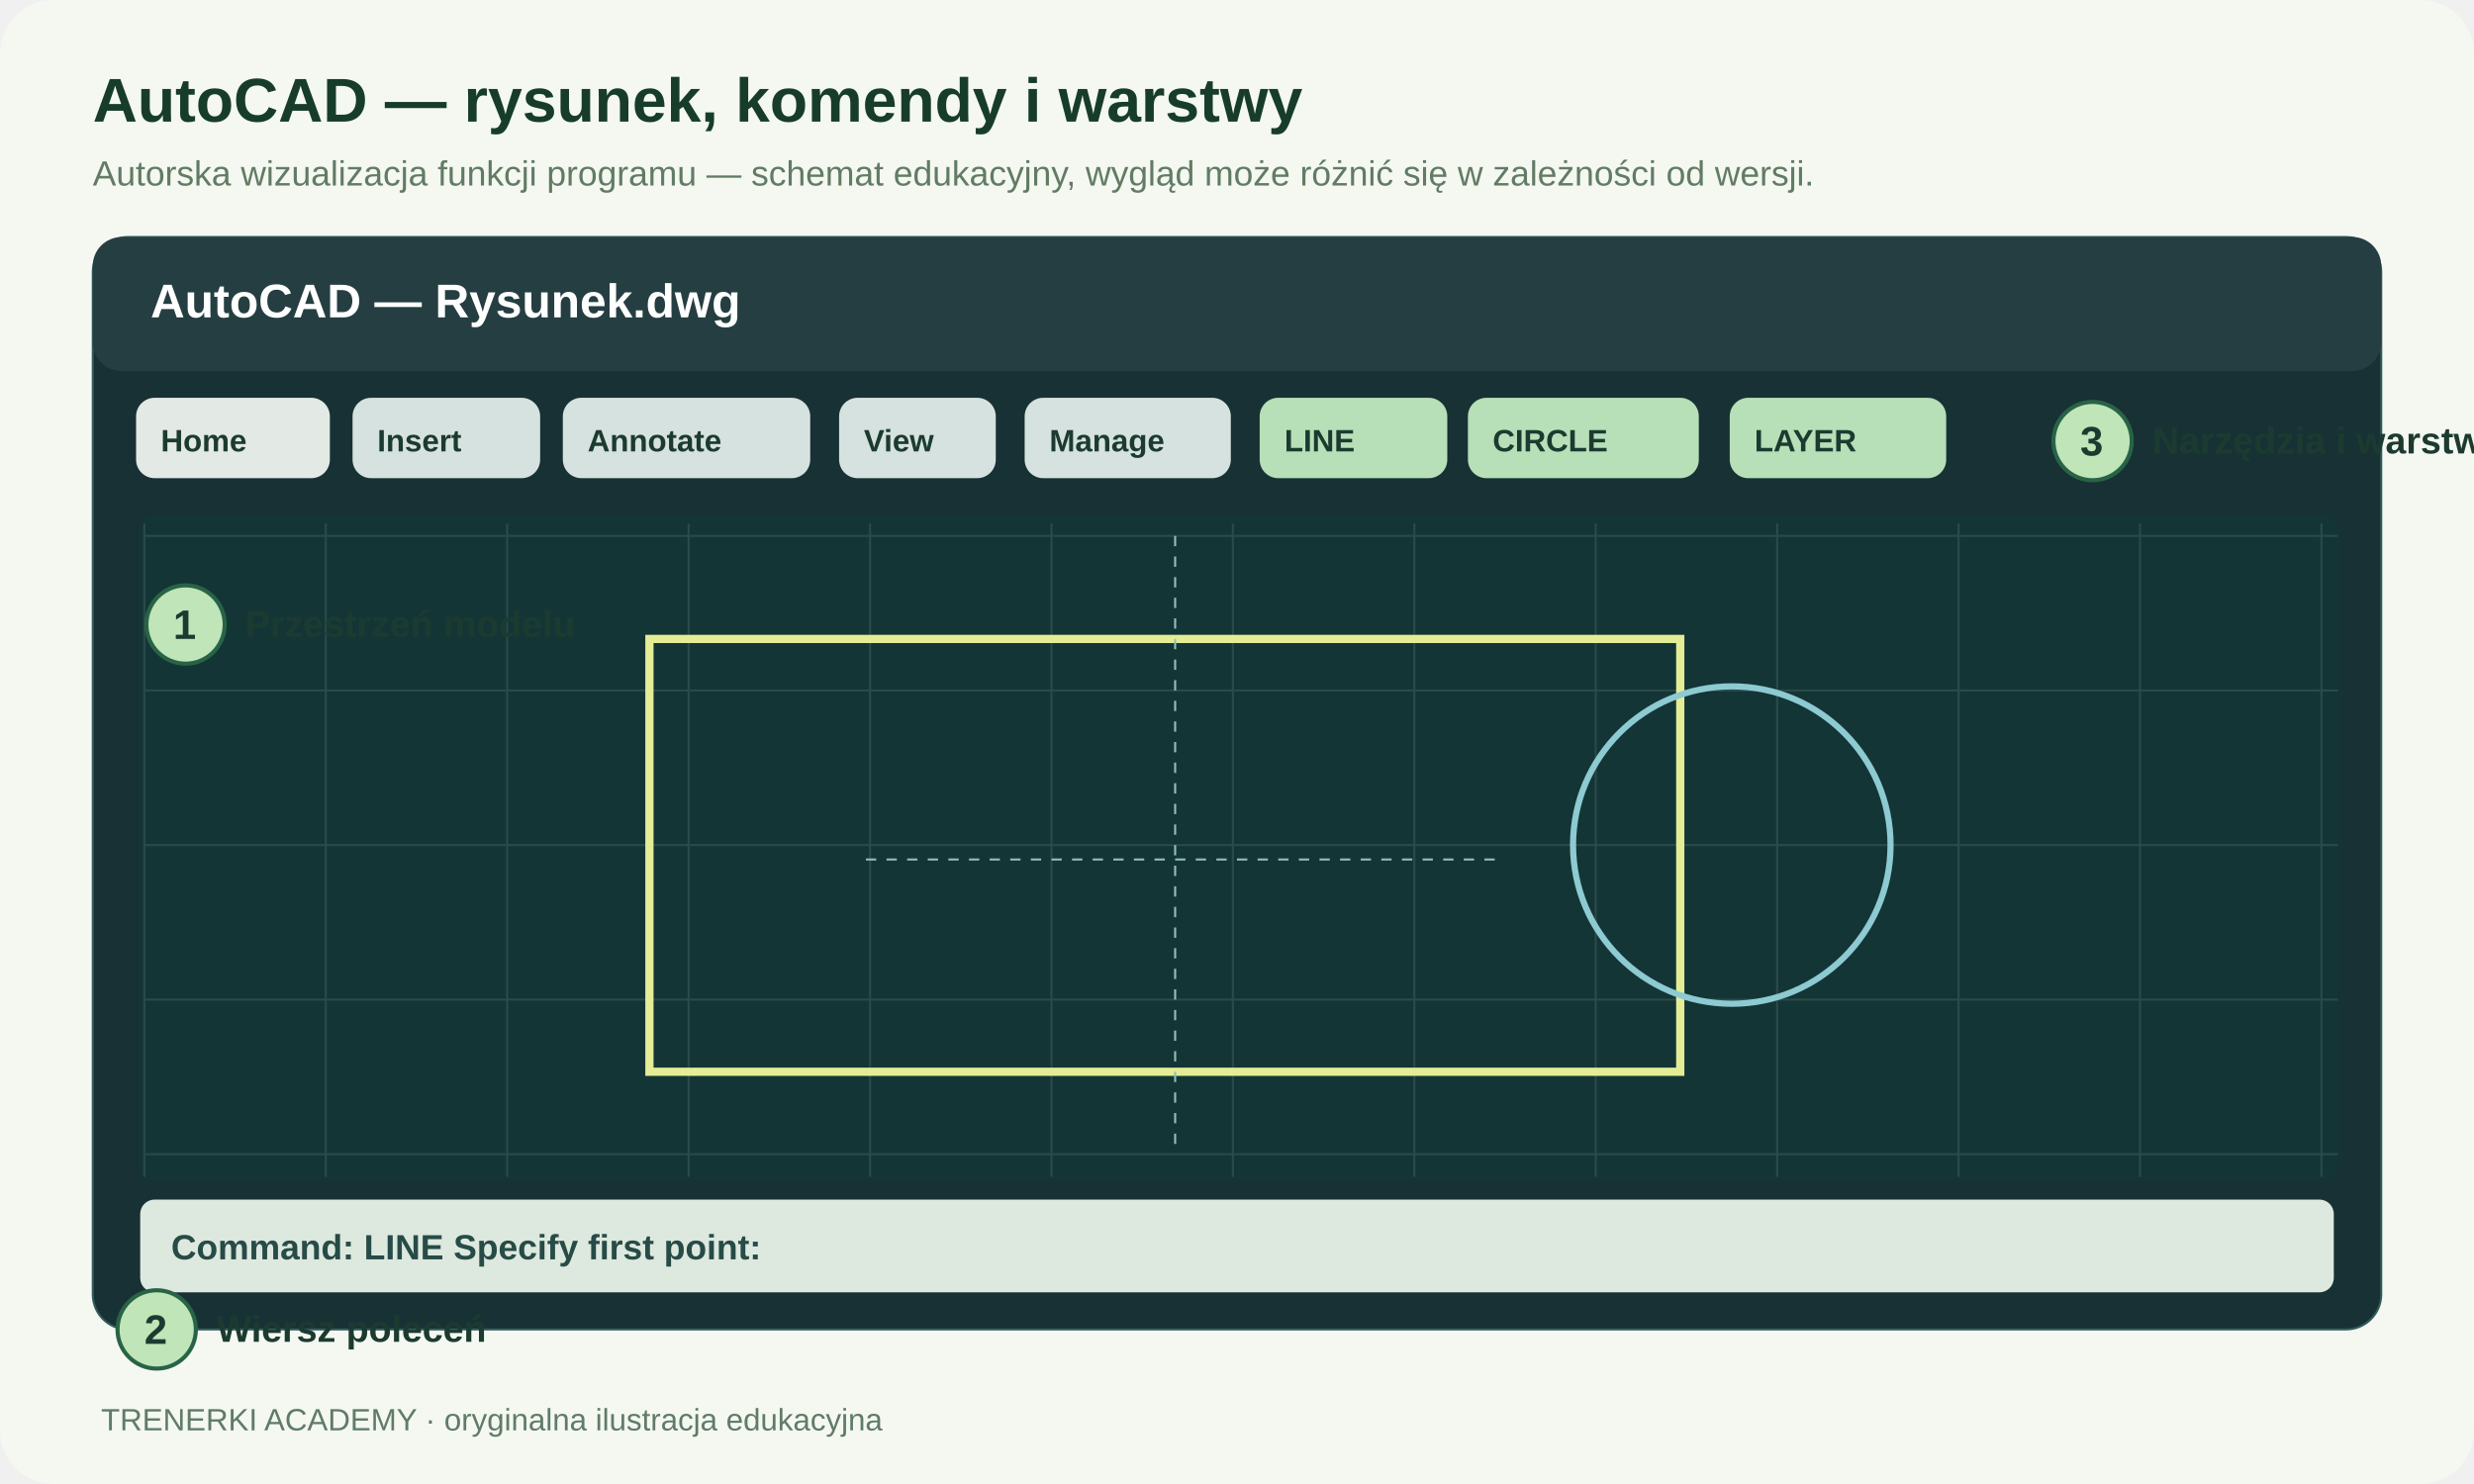
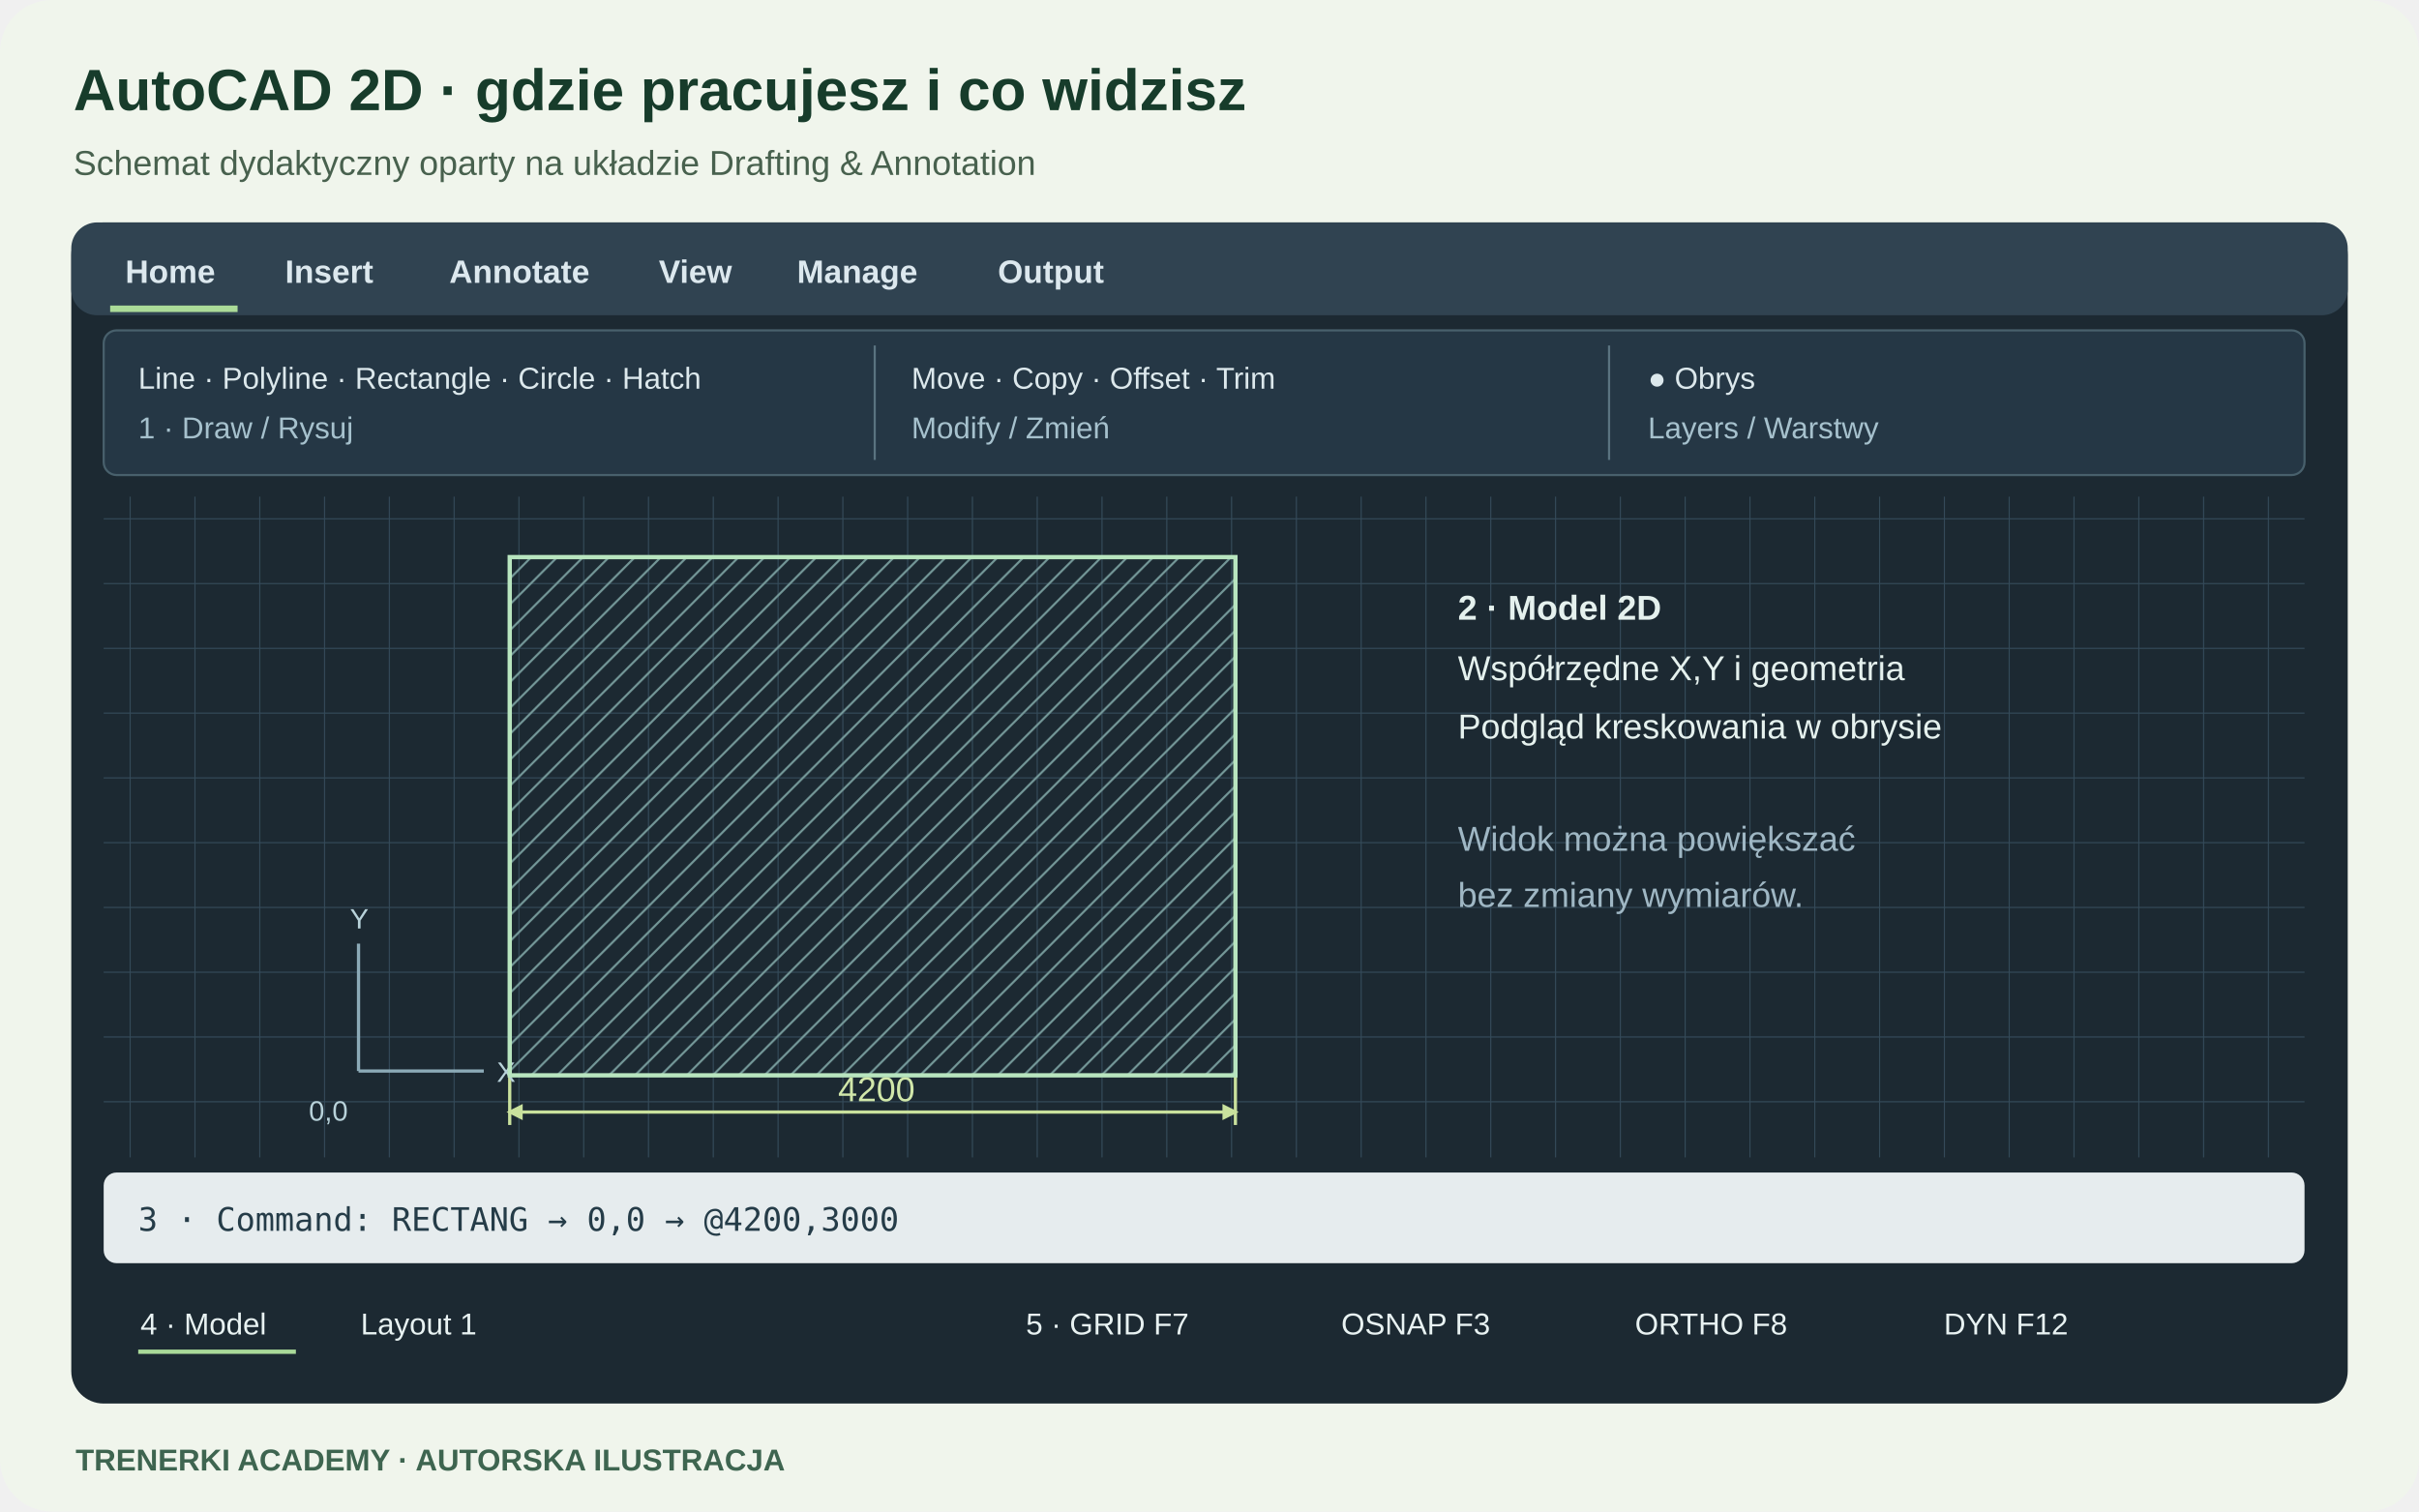
- <svg xmlns="http://www.w3.org/2000/svg" width="1200" height="720" viewBox="0 0 1200 720" role="img" aria-label="AutoCAD — rysunek, komendy i warstwy">
-   <rect width="1200" height="720" rx="26" fill="#f4f8f1" />
-   <text x="45" y="59" fill="#173d2a" font-size="30" font-weight="900" font-family="Arial, sans-serif">AutoCAD — rysunek, komendy i warstwy</text>
-   <text x="45" y="90" fill="#627b64" font-size="17" font-family="Arial, sans-serif">Autorska wizualizacja funkcji programu — schemat edukacyjny, wygląd może różnić się w zależności od wersji.</text>
-   <rect x="45" y="115" width="1110" height="530" rx="17" fill="#173134" stroke="#335b5b" />
-   <rect x="45" y="115" width="1110" height="65" rx="14" fill="#253e41" stroke="none" />
-   <text x="73" y="154" font-size="23" fill="white" font-weight="600" font-family="Arial, sans-serif">AutoCAD — Rysunek.dwg</text>
-   <rect x="66" y="193" width="94" height="39" rx="9" fill="#e3e9e4" stroke="none" />
-   <text x="78" y="219" font-size="15" fill="#1c3b30" font-weight="600" font-family="Arial, sans-serif">Home</text>
-   <rect x="171" y="193" width="91" height="39" rx="9" fill="#d6e2df" stroke="none" />
-   <text x="183" y="219" font-size="15" fill="#1c3b30" font-weight="600" font-family="Arial, sans-serif">Insert</text>
-   <rect x="273" y="193" width="120" height="39" rx="9" fill="#d6e2df" stroke="none" />
-   <text x="285" y="219" font-size="15" fill="#1c3b30" font-weight="600" font-family="Arial, sans-serif">Annotate</text>
-   <rect x="407" y="193" width="76" height="39" rx="9" fill="#d6e2df" stroke="none" />
-   <text x="419" y="219" font-size="15" fill="#1c3b30" font-weight="600" font-family="Arial, sans-serif">View</text>
-   <rect x="497" y="193" width="100" height="39" rx="9" fill="#d6e2df" stroke="none" />
-   <text x="509" y="219" font-size="15" fill="#1c3b30" font-weight="600" font-family="Arial, sans-serif">Manage</text>
-   <rect x="611" y="193" width="91" height="39" rx="9" fill="#b7dfb8" stroke="none" />
-   <text x="623" y="219" font-size="15" fill="#1c3b30" font-weight="600" font-family="Arial, sans-serif">LINE</text>
-   <rect x="712" y="193" width="112" height="39" rx="9" fill="#b7dfb8" stroke="none" />
-   <text x="724" y="219" font-size="15" fill="#1c3b30" font-weight="600" font-family="Arial, sans-serif">CIRCLE</text>
-   <rect x="839" y="193" width="105" height="39" rx="9" fill="#b7dfb8" stroke="none" />
-   <text x="851" y="219" font-size="15" fill="#1c3b30" font-weight="600" font-family="Arial, sans-serif">LAYER</text>
-   <rect x="67" y="250" width="1067" height="323" rx="8" fill="#133536" stroke="none" />
-   <line x1="70" y1="254" x2="70" y2="571" stroke="#2b4a49" stroke-width="1" />
-   <line x1="158" y1="254" x2="158" y2="571" stroke="#2b4a49" stroke-width="1" />
-   <line x1="246" y1="254" x2="246" y2="571" stroke="#2b4a49" stroke-width="1" />
-   <line x1="334" y1="254" x2="334" y2="571" stroke="#2b4a49" stroke-width="1" />
-   <line x1="422" y1="254" x2="422" y2="571" stroke="#2b4a49" stroke-width="1" />
-   <line x1="510" y1="254" x2="510" y2="571" stroke="#2b4a49" stroke-width="1" />
-   <line x1="598" y1="254" x2="598" y2="571" stroke="#2b4a49" stroke-width="1" />
-   <line x1="686" y1="254" x2="686" y2="571" stroke="#2b4a49" stroke-width="1" />
-   <line x1="774" y1="254" x2="774" y2="571" stroke="#2b4a49" stroke-width="1" />
-   <line x1="862" y1="254" x2="862" y2="571" stroke="#2b4a49" stroke-width="1" />
-   <line x1="950" y1="254" x2="950" y2="571" stroke="#2b4a49" stroke-width="1" />
-   <line x1="1038" y1="254" x2="1038" y2="571" stroke="#2b4a49" stroke-width="1" />
-   <line x1="1126" y1="254" x2="1126" y2="571" stroke="#2b4a49" stroke-width="1" />
-   <line x1="70" y1="260" x2="1134" y2="260" stroke="#2b4a49" stroke-width="1" />
-   <line x1="70" y1="335" x2="1134" y2="335" stroke="#2b4a49" stroke-width="1" />
-   <line x1="70" y1="410" x2="1134" y2="410" stroke="#2b4a49" stroke-width="1" />
-   <line x1="70" y1="485" x2="1134" y2="485" stroke="#2b4a49" stroke-width="1" />
-   <line x1="70" y1="560" x2="1134" y2="560" stroke="#2b4a49" stroke-width="1" />
-   <rect x="315" y="310" width="500" height="210" fill="none" stroke="#e4ed95" stroke-width="4" />
-   <circle cx="840" cy="410" r="77" fill="none" stroke="#8dcad1" stroke-width="3" />
-   <path d="M 570 260 V 556 M 420 417 H 730" stroke="#93bfbd" stroke-width="1" stroke-dasharray="5 5" />
-   <rect x="68" y="582" width="1064" height="45" rx="7" fill="#dde8df" stroke="none" />
-   <text x="83" y="611" font-size="17" fill="#274b46" font-weight="600" font-family="Arial, sans-serif">Command: LINE   Specify first point:</text>
-   <circle cx="90" cy="303" r="19" fill="#bfe5b8" stroke="#286346" stroke-width="2" />
-   <text x="84" y="310" font-size="20" fill="#1c3b30" font-weight="600" font-family="Arial, sans-serif">1</text>
-   <text x="119" y="309" font-size="18" fill="#1c3b30" font-weight="600" font-family="Arial, sans-serif">Przestrzeń modelu</text>
-   <circle cx="76" cy="645" r="19" fill="#bfe5b8" stroke="#286346" stroke-width="2" />
-   <text x="70" y="652" font-size="20" fill="#1c3b30" font-weight="600" font-family="Arial, sans-serif">2</text>
-   <text x="105" y="651" font-size="18" fill="#1c3b30" font-weight="600" font-family="Arial, sans-serif">Wiersz poleceń</text>
-   <circle cx="1015" cy="214" r="19" fill="#bfe5b8" stroke="#286346" stroke-width="2" />
-   <text x="1009" y="221" font-size="20" fill="#1c3b30" font-weight="600" font-family="Arial, sans-serif">3</text>
-   <text x="1044" y="220" font-size="18" fill="#1c3b30" font-weight="600" font-family="Arial, sans-serif">Narzędzia i warstwy</text>
-   <text x="49" y="694" font-family="Arial, sans-serif" font-size="15" fill="#607b67">TRENERKI ACADEMY · oryginalna ilustracja edukacyjna</text>
+ <svg xmlns="http://www.w3.org/2000/svg" viewBox="0 0 1120 700" width="1120" height="700" role="img" aria-labelledby="t d">
+   <defs>
+     <pattern id="grid" width="30" height="30" patternUnits="userSpaceOnUse">
+       <path d="M30 0H0V30" fill="none" stroke="#344a59" stroke-width="1" />
+     </pattern>
+     <pattern id="hatch" width="12" height="12" patternUnits="userSpaceOnUse">
+       <path d="M0 12L12 0M-4 4L4-4M8 16L16 8" stroke="#739697" />
+     </pattern>
+     <marker id="arrow" markerWidth="5" markerHeight="5" refX="4" refY="2.5" orient="auto-start-reverse">
+       <path d="M0 0L5 2.5 0 5Z" fill="#c9e19d" />
+     </marker>
+   </defs>
+   <rect width="1120" height="700" rx="24" fill="#f0f5ec" />
+   <g font-family="Arial, sans-serif">
+     <text x="34" y="51" font-size="27" font-weight="bold" fill="#173c2b">AutoCAD 2D · gdzie pracujesz i co widzisz</text>
+     <text x="34" y="81" font-size="16" fill="#48614e">Schemat dydaktyczny oparty na układzie Drafting &amp; Annotation</text>
+     <rect x="33" y="103" width="1054" height="547" rx="15" fill="#1c2932" />
+     <rect x="33" y="103" width="1054" height="43" rx="12" fill="#304351" />
+     <g font-size="15" font-weight="bold" fill="#dce8ee">
+       <text x="58" y="131">Home</text>
+       <text x="132" y="131">Insert</text>
+       <text x="208" y="131">Annotate</text>
+       <text x="305" y="131">View</text>
+       <text x="369" y="131">Manage</text>
+       <text x="462" y="131">Output</text>
+     </g>
+     <path d="M51 143H110" stroke="#abdb98" stroke-width="3" />
+     <rect x="48" y="153" width="1019" height="67" rx="6" fill="#253745" stroke="#48606c" />
+     <path d="M405 160V213M745 160V213" stroke="#5a7380" />
+     <g font-size="14" fill="#dce8ec">
+       <text x="64" y="180">Line · Polyline · Rectangle · Circle · Hatch</text>
+       <text x="64" y="203" fill="#a6c1cd">1 · Draw / Rysuj</text>
+       <text x="422" y="180">Move · Copy · Offset · Trim</text>
+       <text x="422" y="203" fill="#a6c1cd">Modify / Zmień</text>
+       <text x="763" y="180">● Obrys</text>
+       <text x="763" y="203" fill="#a6c1cd">Layers / Warstwy</text>
+     </g>
+     <rect x="48" y="230" width="1019" height="306" fill="url(#grid)" />
+     <g fill="none" stroke="#8cabb8" stroke-width="1.5">
+       <path d="M166 496H224M166 496V437" />
+       <path d="M236 515H572" stroke="#c9e19d" marker-start="url(#arrow)" marker-end="url(#arrow)" />
+       <path d="M236 498V521M572 498V521" stroke="#c9e19d" />
+     </g>
+     <g fill="#b8d2da" font-size="13">
+       <text x="230" y="501">X</text>
+       <text x="162" y="430">Y</text>
+       <text x="143" y="519">0,0</text>
+     </g>
+     <rect x="236" y="258" width="336" height="240" fill="url(#hatch)" stroke="#b8e5bf" stroke-width="2" />
+     <g font-size="16" fill="#e5f1ee">
+       <text x="388" y="510" fill="#d1e7aa">4200</text>
+       <text x="675" y="287" font-weight="bold">2 · Model 2D</text>
+       <text x="675" y="315">Współrzędne X,Y i geometria</text>
+       <text x="675" y="342">Podgląd kreskowania w obrysie</text>
+       <text x="675" y="394" fill="#9fb7c4">Widok można powiększać</text>
+       <text x="675" y="420" fill="#9fb7c4">bez zmiany wymiarów.</text>
+     </g>
+     <rect x="48" y="543" width="1019" height="42" rx="6" fill="#e6ecee" />
+     <text x="64" y="570" fill="#253c48" font-family="monospace" font-size="15">3 · Command: RECTANG → 0,0 → @4200,3000</text>
+     <g fill="#e8f2f2" font-size="14">
+       <text x="65" y="618">4 · Model</text>
+       <text x="167" y="618">Layout 1</text>
+       <text x="475" y="618">5 · GRID F7</text>
+       <text x="621" y="618">OSNAP F3</text>
+       <text x="757" y="618">ORTHO F8</text>
+       <text x="900" y="618">DYN F12</text>
+     </g>
+     <path d="M64 626H137" stroke="#a9d999" stroke-width="2" />
+     <text x="35" y="681" fill="#3e6550" font-weight="bold" font-size="14">TRENERKI ACADEMY · AUTORSKA ILUSTRACJA</text>
+   </g>
</svg>
